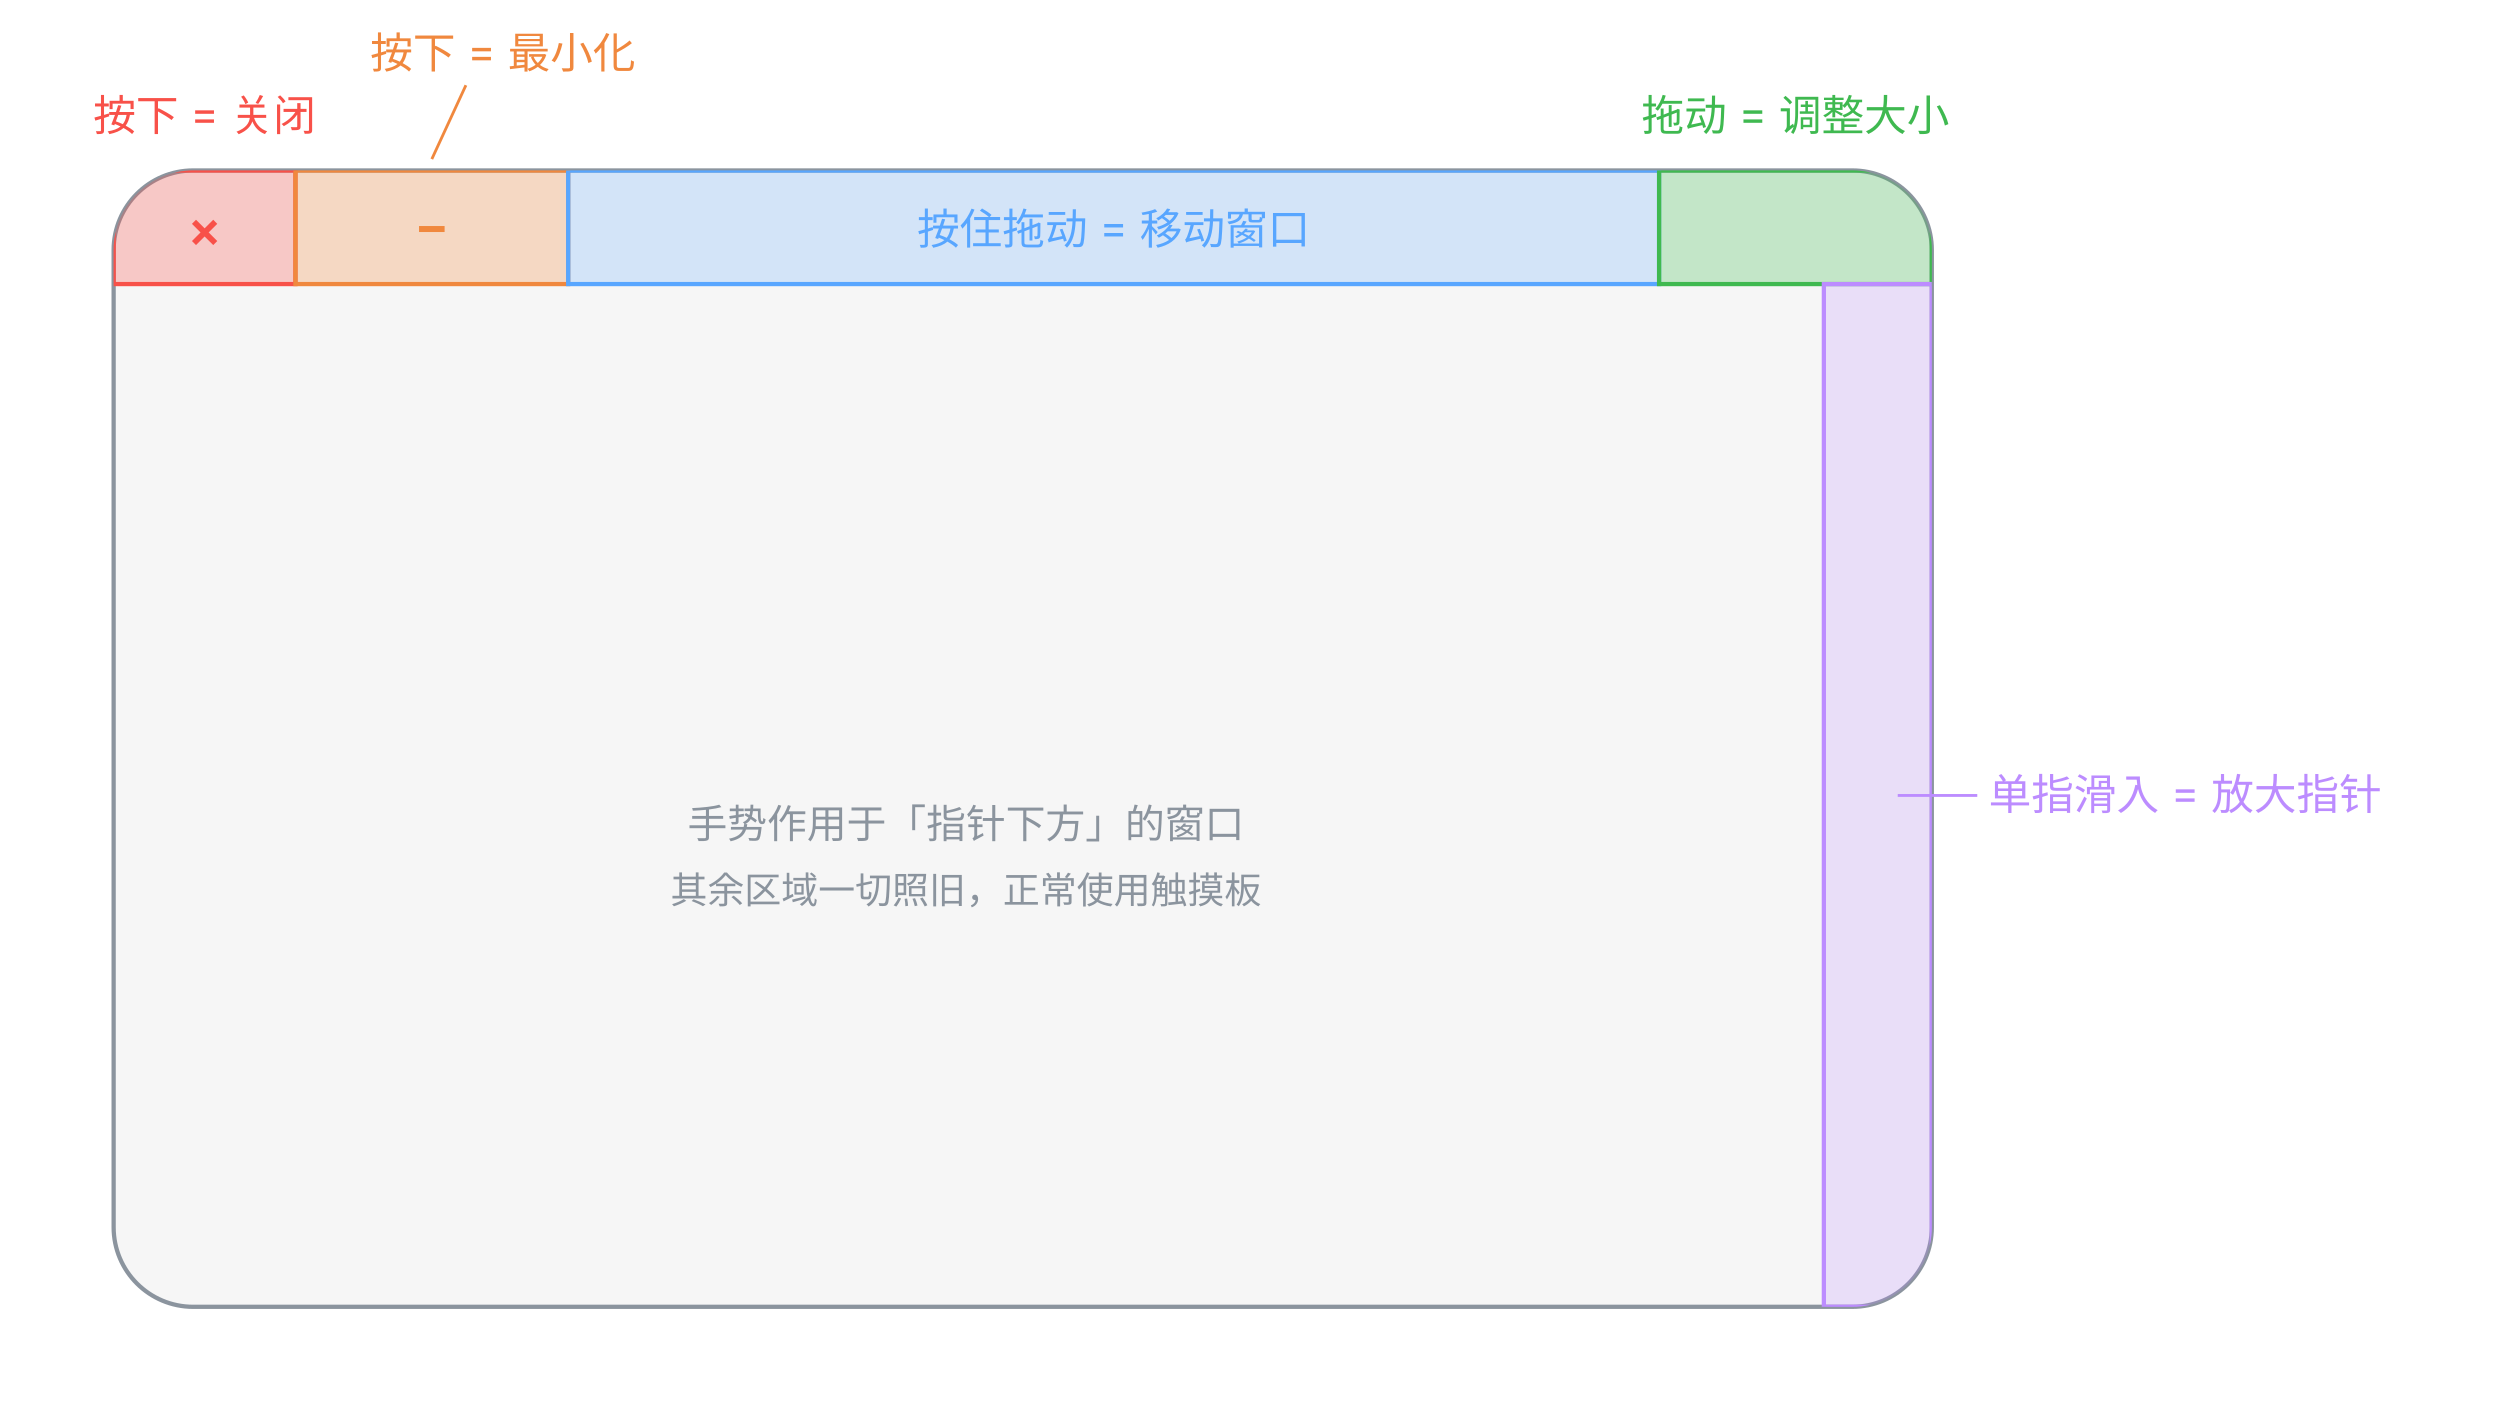
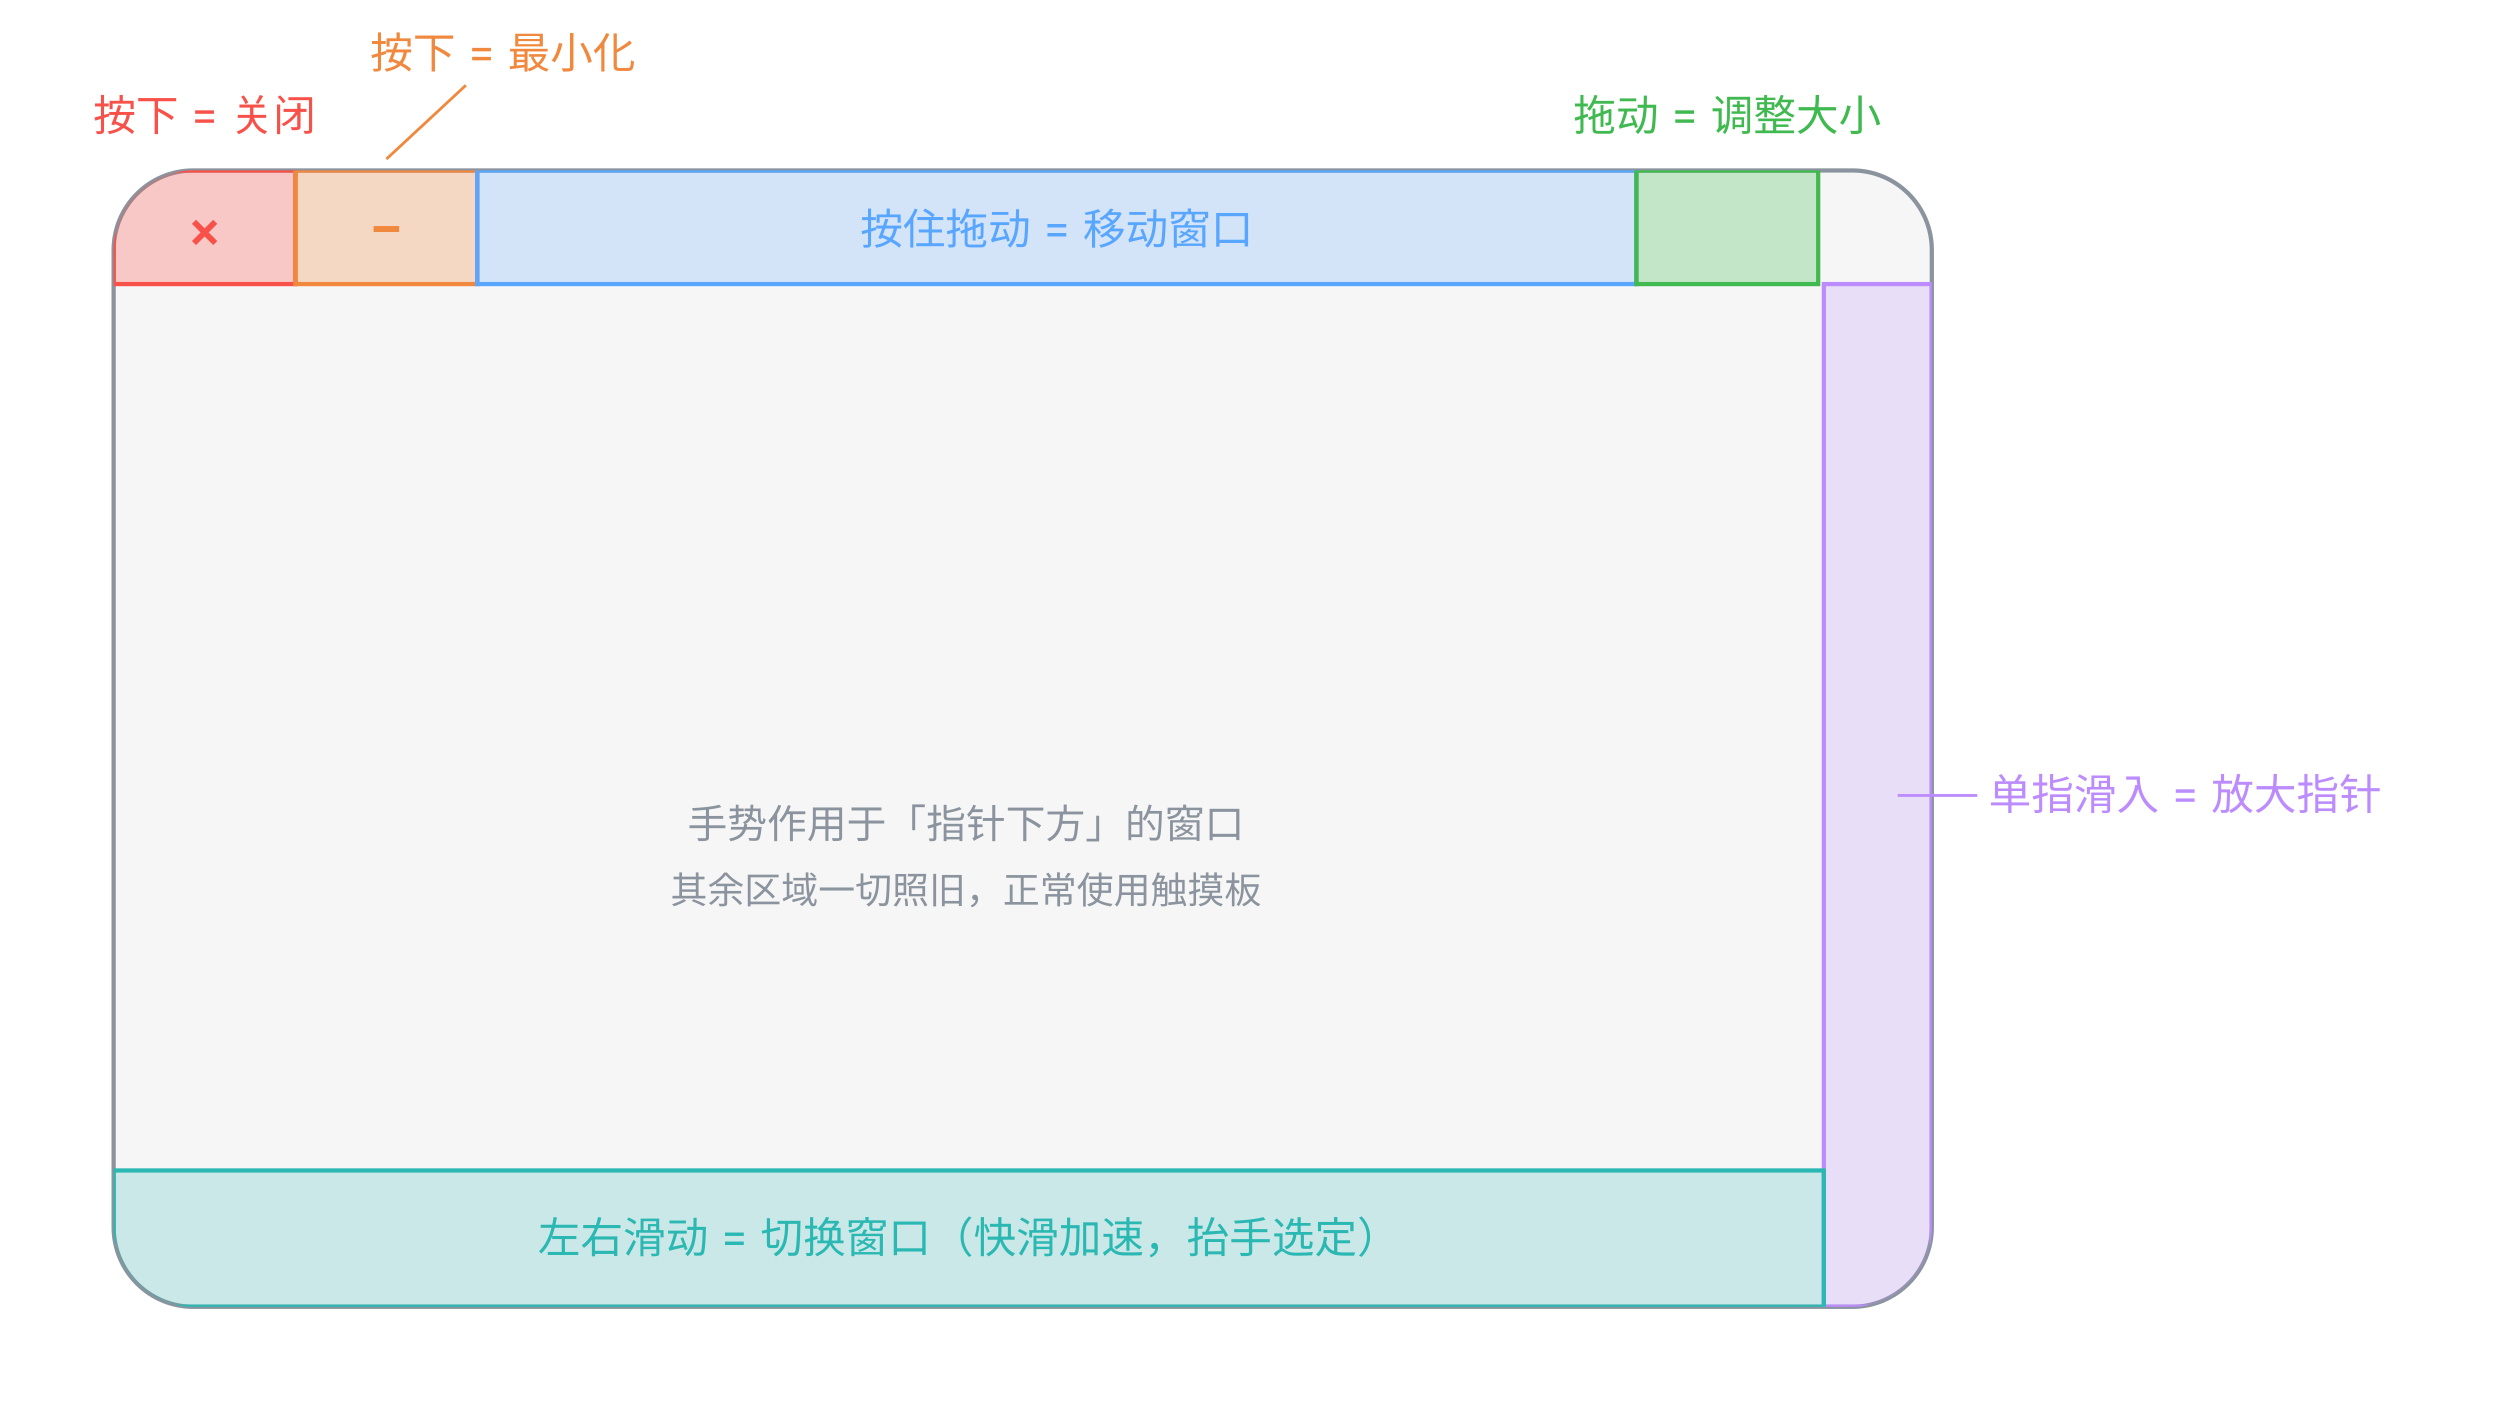
<svg xmlns="http://www.w3.org/2000/svg" viewBox="0 0 880 500" font-family="-apple-system, 'PingFang SC', 'Microsoft YaHei', sans-serif">
  <defs>
    <clipPath id="pad">
      <rect x="40" y="60" width="640" height="400" rx="28" />
    </clipPath>
  </defs>
  <rect x="40" y="60" width="640" height="400" rx="28" fill="#88888812" stroke="#8b949e" stroke-width="1.5" />
  <g clip-path="url(#pad)">
    <rect x="40" y="60" width="64" height="40" fill="#f85149" fill-opacity="0.28" stroke="#f85149" stroke-width="1.5" />
-     <rect x="104" y="60" width="96" height="40" fill="#f0883e" fill-opacity="0.28" stroke="#f0883e" stroke-width="1.5" />
-     <rect x="200" y="60" width="384" height="40" fill="#58a6ff" fill-opacity="0.22" stroke="#58a6ff" stroke-width="1.5" />
-     <rect x="584" y="60" width="96" height="40" fill="#3fb950" fill-opacity="0.28" stroke="#3fb950" stroke-width="1.5" />
+     <rect x="104" y="60" width="64" height="40" fill="#f0883e" fill-opacity="0.28" stroke="#f0883e" stroke-width="1.5" />
+     <rect x="168" y="60" width="408" height="40" fill="#58a6ff" fill-opacity="0.22" stroke="#58a6ff" stroke-width="1.5" />
+     <rect x="576" y="60" width="64" height="40" fill="#3fb950" fill-opacity="0.28" stroke="#3fb950" stroke-width="1.5" />
    <rect x="642" y="100" width="38" height="360" fill="#bc8cff" fill-opacity="0.22" stroke="#bc8cff" stroke-width="1.5" />
+     <rect x="40" y="412" width="602" height="48" fill="#2bb8b3" fill-opacity="0.22" stroke="#2bb8b3" stroke-width="1.5" />
  </g>
  <text x="72" y="87" text-anchor="middle" font-size="18" font-weight="600" fill="#f85149">×</text>
-   <text x="152" y="86" text-anchor="middle" font-size="18" font-weight="700" fill="#f0883e">–</text>
-   <text x="392" y="86" text-anchor="middle" font-size="15" fill="#58a6ff">按住拖动 = 移动窗口</text>
+   <text x="136" y="86" text-anchor="middle" font-size="18" font-weight="700" fill="#f0883e">–</text>
+   <text x="372" y="86" text-anchor="middle" font-size="15" fill="#58a6ff">按住拖动 = 移动窗口</text>
+   <text x="341" y="441" text-anchor="middle" font-size="15" fill="#2bb8b3">左右滑动 = 切换窗口（快滑加速，抬手选定）</text>
  <text x="72" y="46" text-anchor="middle" font-size="15" fill="#f85149">按下 = 关闭</text>
  <text x="177" y="24" text-anchor="middle" font-size="15" fill="#f0883e">按下 = 最小化</text>
-   <line x1="164" y1="30" x2="152" y2="56" stroke="#f0883e" stroke-width="1" />
-   <text x="632" y="46" text-anchor="middle" font-size="15" fill="#3fb950">拖动 = 调整大小</text>
+   <line x1="164" y1="30" x2="136" y2="56" stroke="#f0883e" stroke-width="1" />
+   <text x="608" y="46" text-anchor="middle" font-size="15" fill="#3fb950">拖动 = 调整大小</text>
  <text x="700" y="285" font-size="15" fill="#bc8cff">单指滑入 = 放大指针</text>
  <line x1="696" y1="280" x2="668" y2="280" stroke="#bc8cff" stroke-width="1" />
  <text x="340" y="295" text-anchor="middle" font-size="14" fill="#8b949e">手势作用于「指针下方」的窗口</text>
  <text x="340" y="318" text-anchor="middle" font-size="13" fill="#8b949e">其余区域一切照旧，正常使用触摸板</text>
</svg>
